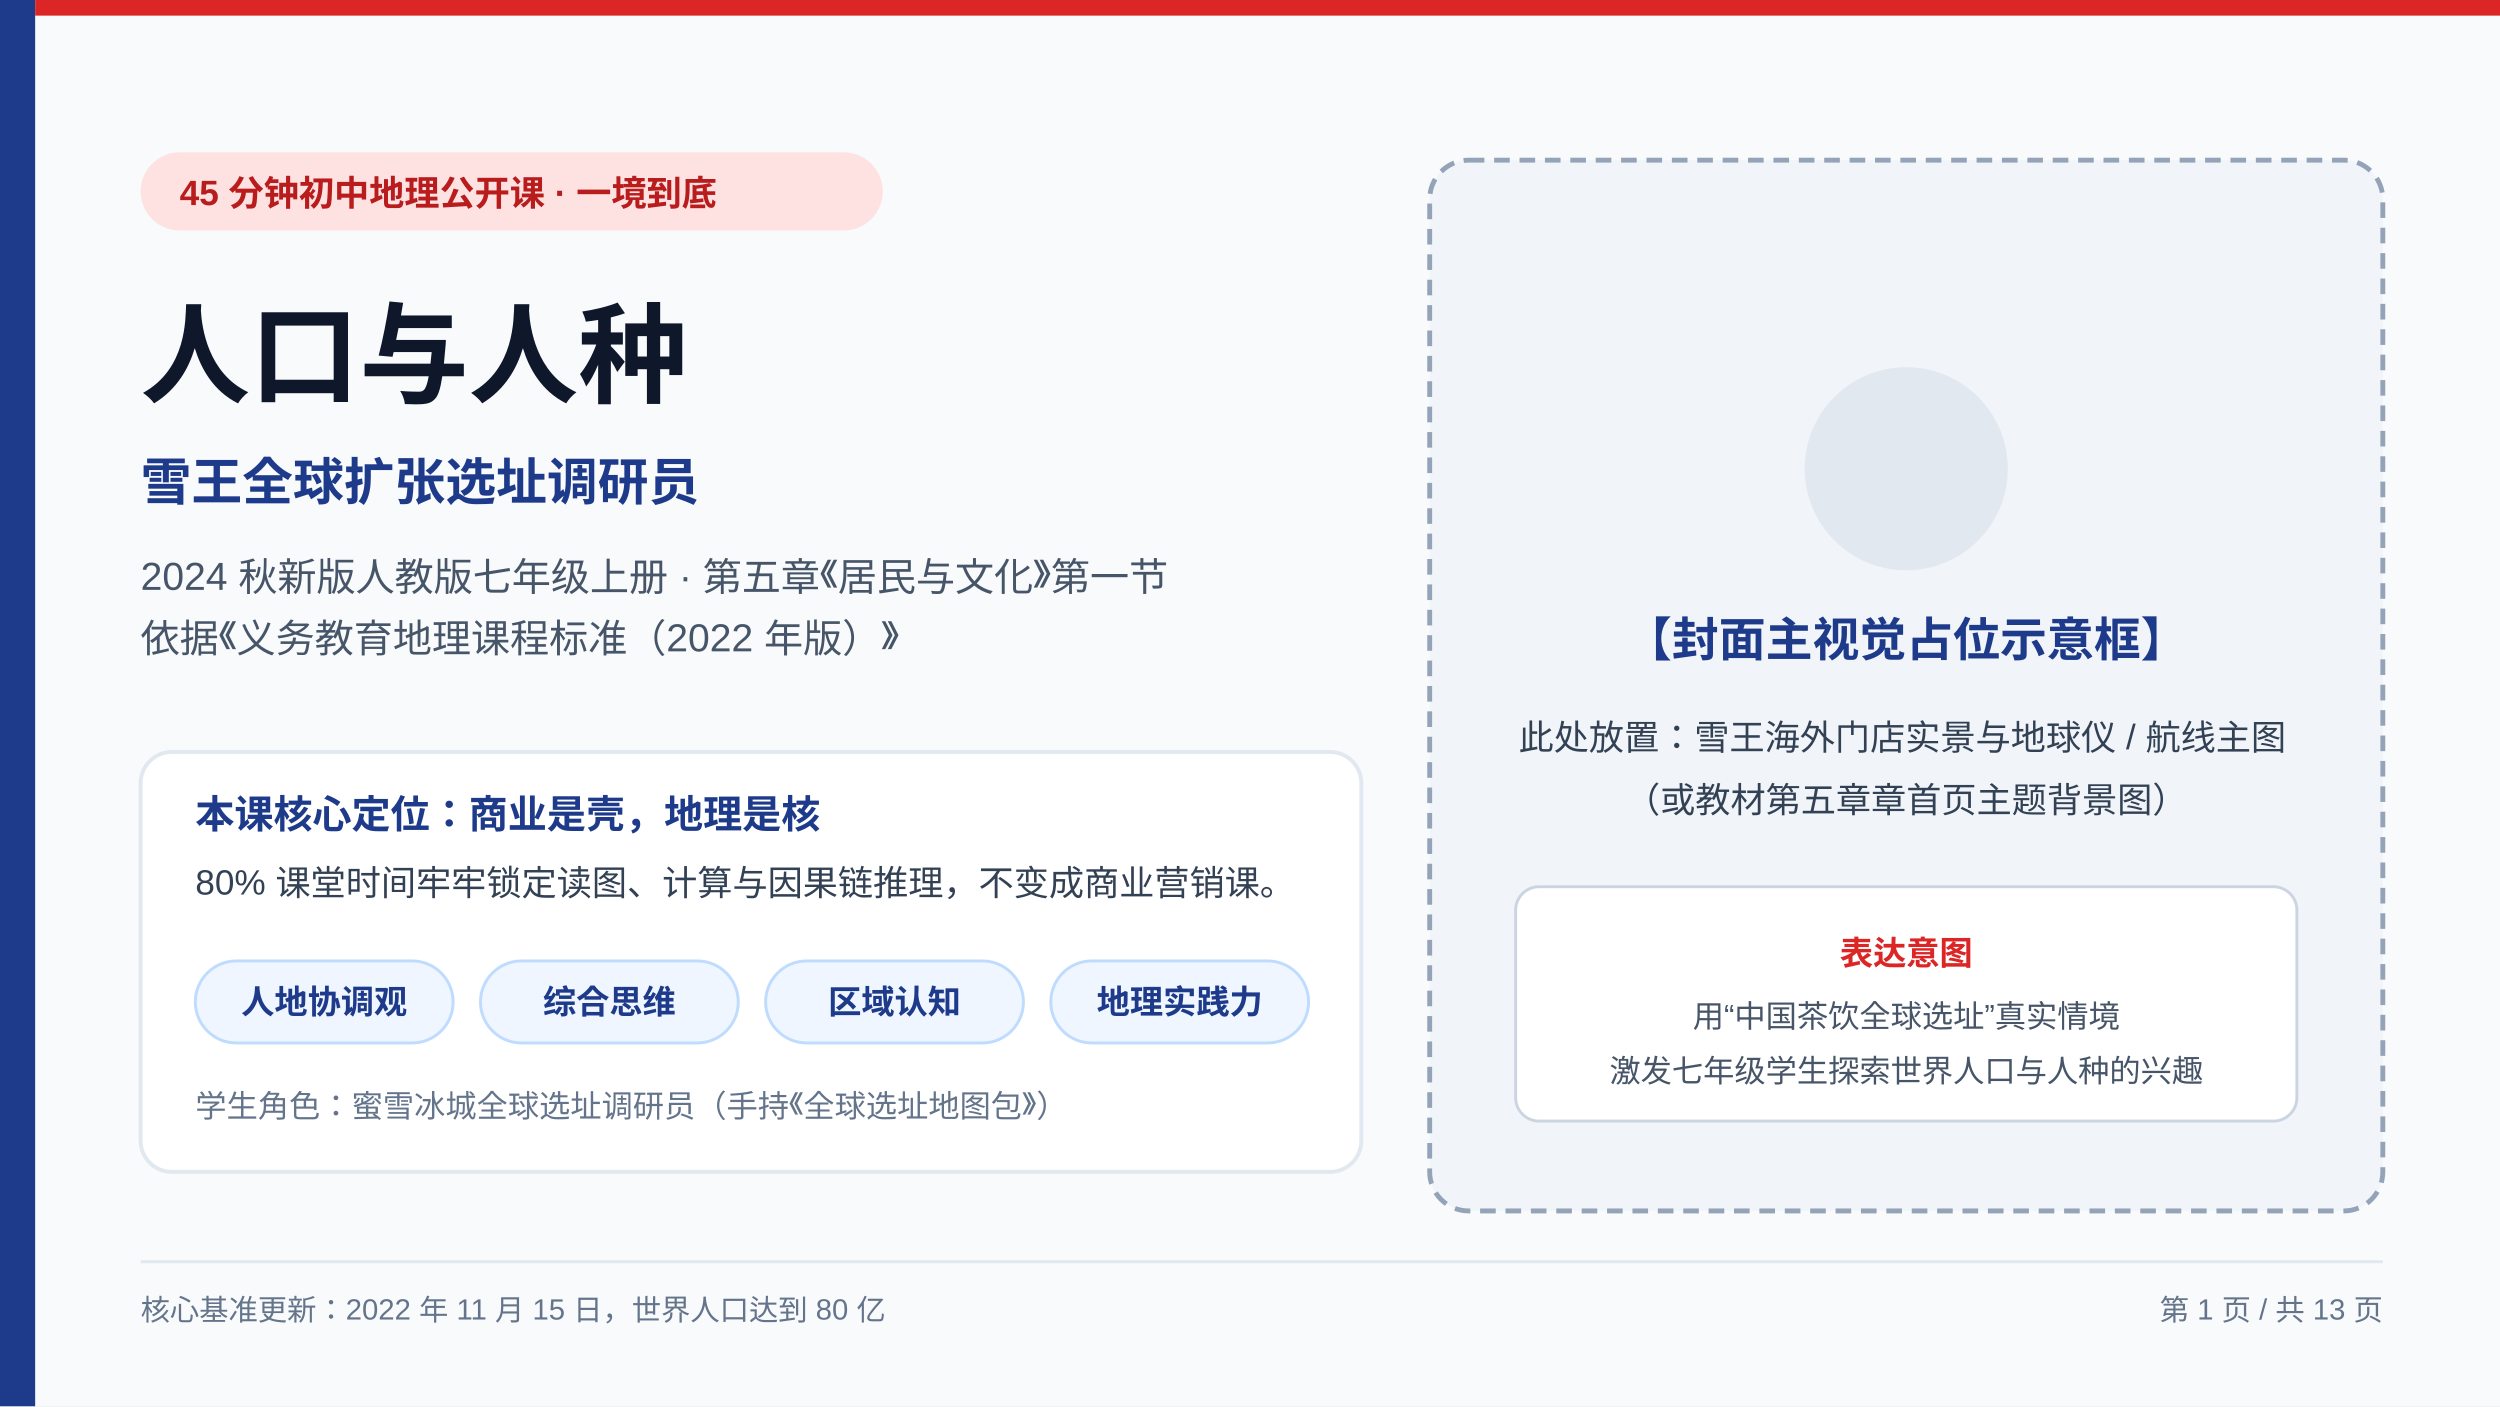
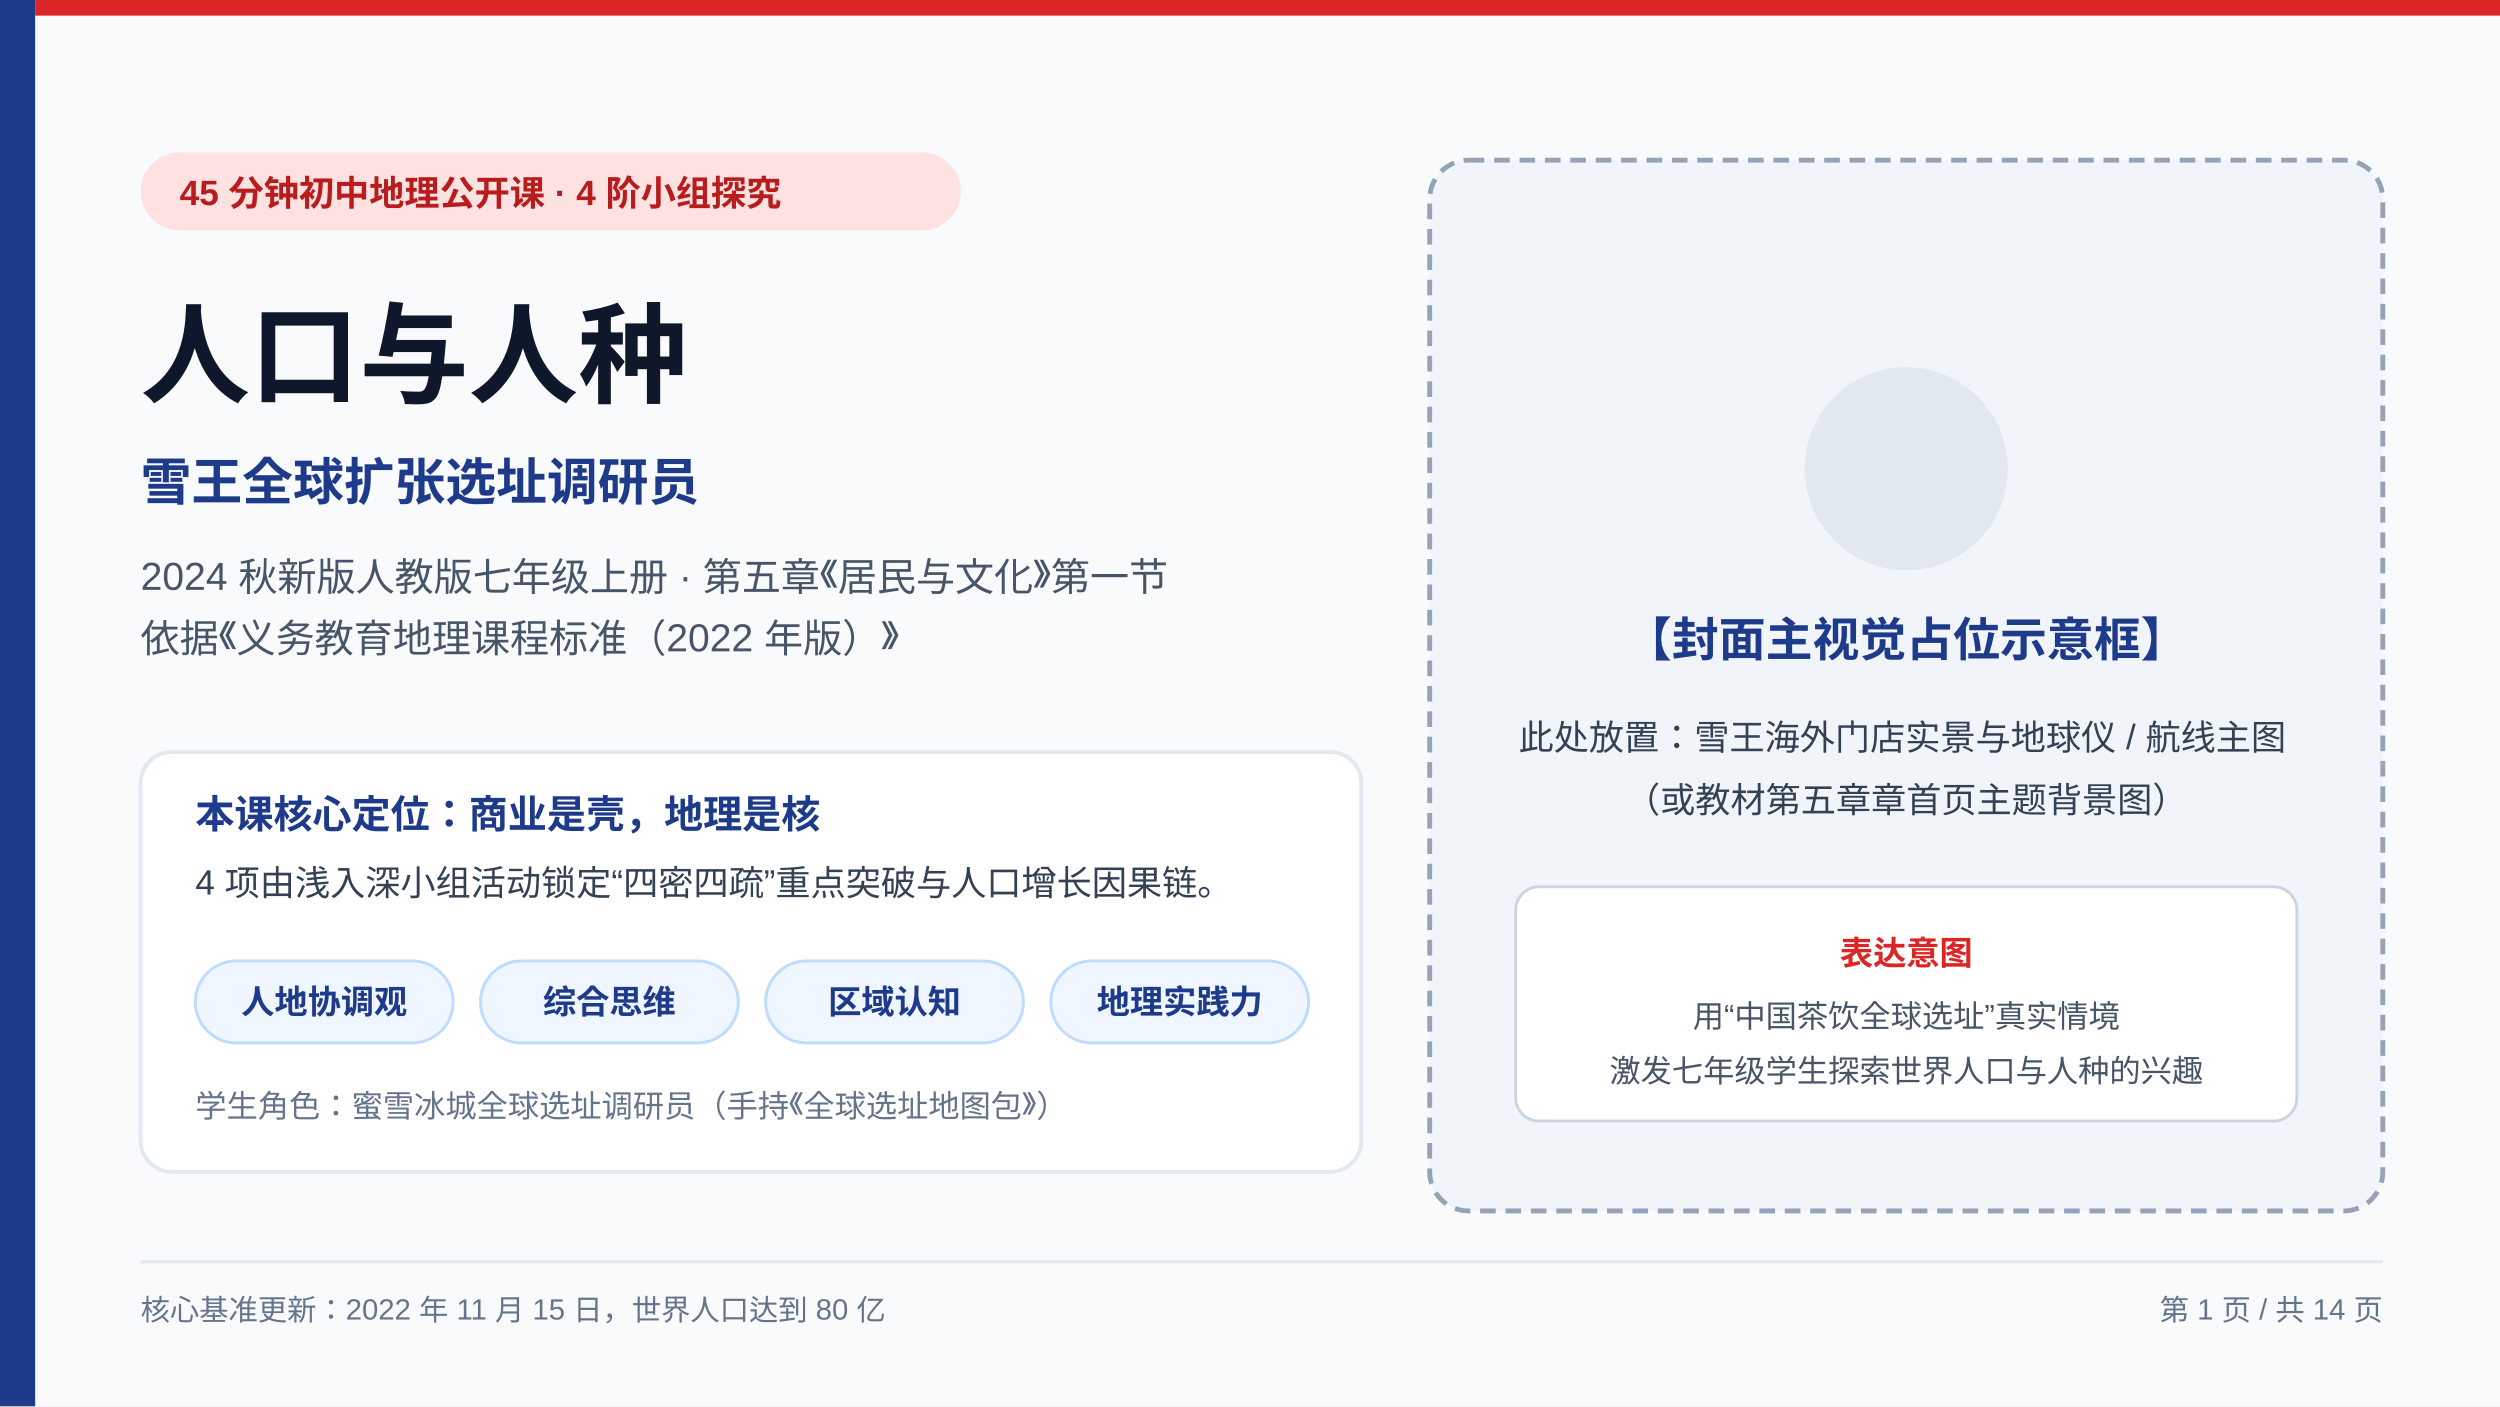
<svg xmlns="http://www.w3.org/2000/svg" viewBox="0 0 1280 720" lang="zh-CN" font-family="Microsoft YaHei, Arial" data-pptx-page-role="cover">
  <rect id="bg" data-pptx-role="background" x="0" y="0" width="1280" height="720" fill="#F8FAFC" />
  <rect id="deco-left-bar" data-pptx-role="decoration" x="0" y="0" width="18" height="720" fill="#1E3A8A" />
  <rect id="deco-top-accent" data-pptx-role="decoration" x="18" y="0" width="1262" height="8" fill="#DC2626" />
  <g id="cover-header" data-pptx-bounds="72 78 625 275">
-     <rect x="72" y="78" width="380" height="40" rx="20" fill="#FEE2E2" />
-     <text x="92" y="105" font-size="18" font-weight="bold" fill="#B91C1C">45 分钟初中地理公开课 · 一境到底</text>
+     <rect x="72" y="78" width="420" height="40" rx="20" fill="#FEE2E2" />
+     <text x="92" y="105" font-size="18" font-weight="bold" fill="#B91C1C">45 分钟初中地理公开课 · 4 阶小组探究</text>
    <text x="72" y="202" font-size="56" font-weight="bold" fill="#0F172A">人口与人种</text>
    <text x="72" y="256" font-size="26" font-weight="bold" fill="#1E3A8A">雪王全球扩张选址调研员</text>
    <text x="72" y="302" font-size="20" fill="#475569">2024 秋新版人教版七年级上册 · 第五章《居民与文化》第一节
      <tspan x="72" dy="32">依据《义务教育地理课程标准（2022 年版）》</tspan>
    </text>
  </g>
  <g id="cover-competencies" data-pptx-bounds="72 385 625 215">
    <rect x="72" y="385" width="625" height="215" rx="16" fill="#FFFFFF" stroke="#E2E8F0" stroke-width="2" />
    <text x="100" y="424" font-size="20" font-weight="bold" fill="#1E3A8A">本课核心定位：商业是壳，地理是核</text>
-     <text x="100" y="458" font-size="18" fill="#334155">80% 课堂时间牢牢锁定读图、计算与因果链推理，不变成商业营销课。</text>
+     <text x="100" y="458" font-size="18" fill="#334155">4 项由浅入深小组活动锁定“四密四疏”重点突破与人口增长因果链。</text>
    <rect x="100" y="492" width="132" height="42" rx="21" fill="#EFF6FF" stroke="#BFDBFE" stroke-width="1.5" />
    <text x="166" y="519" font-size="17" font-weight="bold" fill="#1E3A8A" text-anchor="middle">人地协调观</text>
    <rect x="246" y="492" width="132" height="42" rx="21" fill="#EFF6FF" stroke="#BFDBFE" stroke-width="1.5" />
    <text x="312" y="519" font-size="17" font-weight="bold" fill="#1E3A8A" text-anchor="middle">综合思维</text>
    <rect x="392" y="492" width="132" height="42" rx="21" fill="#EFF6FF" stroke="#BFDBFE" stroke-width="1.5" />
    <text x="458" y="519" font-size="17" font-weight="bold" fill="#1E3A8A" text-anchor="middle">区域认知</text>
    <rect x="538" y="492" width="132" height="42" rx="21" fill="#EFF6FF" stroke="#BFDBFE" stroke-width="1.5" />
    <text x="604" y="519" font-size="17" font-weight="bold" fill="#1E3A8A" text-anchor="middle">地理实践力</text>
    <text x="100" y="572" font-size="16" fill="#64748B">学生角色：蜜雪冰城全球选址调研员（手持《全球选址地图包》）</text>
  </g>
  <g id="cover-visual-placeholder" data-pptx-bounds="732 82 488 538">
    <rect x="732" y="82" width="488" height="538" rx="20" fill="#F1F5F9" stroke="#94A3B8" stroke-width="2.5" stroke-dasharray="8,5" />
    <circle cx="976" cy="240" r="52" fill="#E2E8F0" />
    <use data-icon="tabler-filled/globe" x="944" y="208" width="64" height="64" fill="#1E3A8A" />
    <text x="976" y="336" font-size="24" font-weight="bold" fill="#1E3A8A" text-anchor="middle">【封面主视觉占位示意框】</text>
    <text x="976" y="384" font-size="18" fill="#334155" text-anchor="middle">此处放置：雪王海外门店实景与地球仪 / 航线主图
      <tspan x="976" dy="32">（或教材第五章章首页主题背景图）</tspan>
    </text>
    <rect x="776" y="454" width="400" height="120" rx="12" fill="#FFFFFF" stroke="#CBD5E1" stroke-width="1.5" />
    <text x="976" y="494" font-size="17" font-weight="bold" fill="#DC2626" text-anchor="middle">表达意图</text>
    <text x="976" y="526" font-size="16" fill="#475569" text-anchor="middle">用“中国茶饮全球选址”真实情境</text>
    <text x="976" y="554" font-size="16" fill="#475569" text-anchor="middle">激发七年级学生探索世界人口与人种的兴趣</text>
  </g>
-   <g id="cover-footer" data-pptx-bounds="72 650 1148 36">
+   <g id="cover-footer" data-pptx-bounds="72 650 1148 36" font-size="15" fill="#64748B">
    <line x1="72" y1="646" x2="1220" y2="646" stroke="#E2E8F0" stroke-width="1.5" />
-     <text x="72" y="676" font-size="15" fill="#64748B">核心基准更新：2022 年 11 月 15 日，世界人口达到 80 亿</text>
-     <text x="1220" y="676" font-size="15" fill="#64748B" text-anchor="end">第 1 页 / 共 13 页</text>
+     <text x="72" y="676">核心基准更新：2022 年 11 月 15 日，世界人口达到 80 亿</text>
+     <text x="1220" y="676" text-anchor="end">第 1 页 / 共 14 页</text>
  </g>
</svg>
